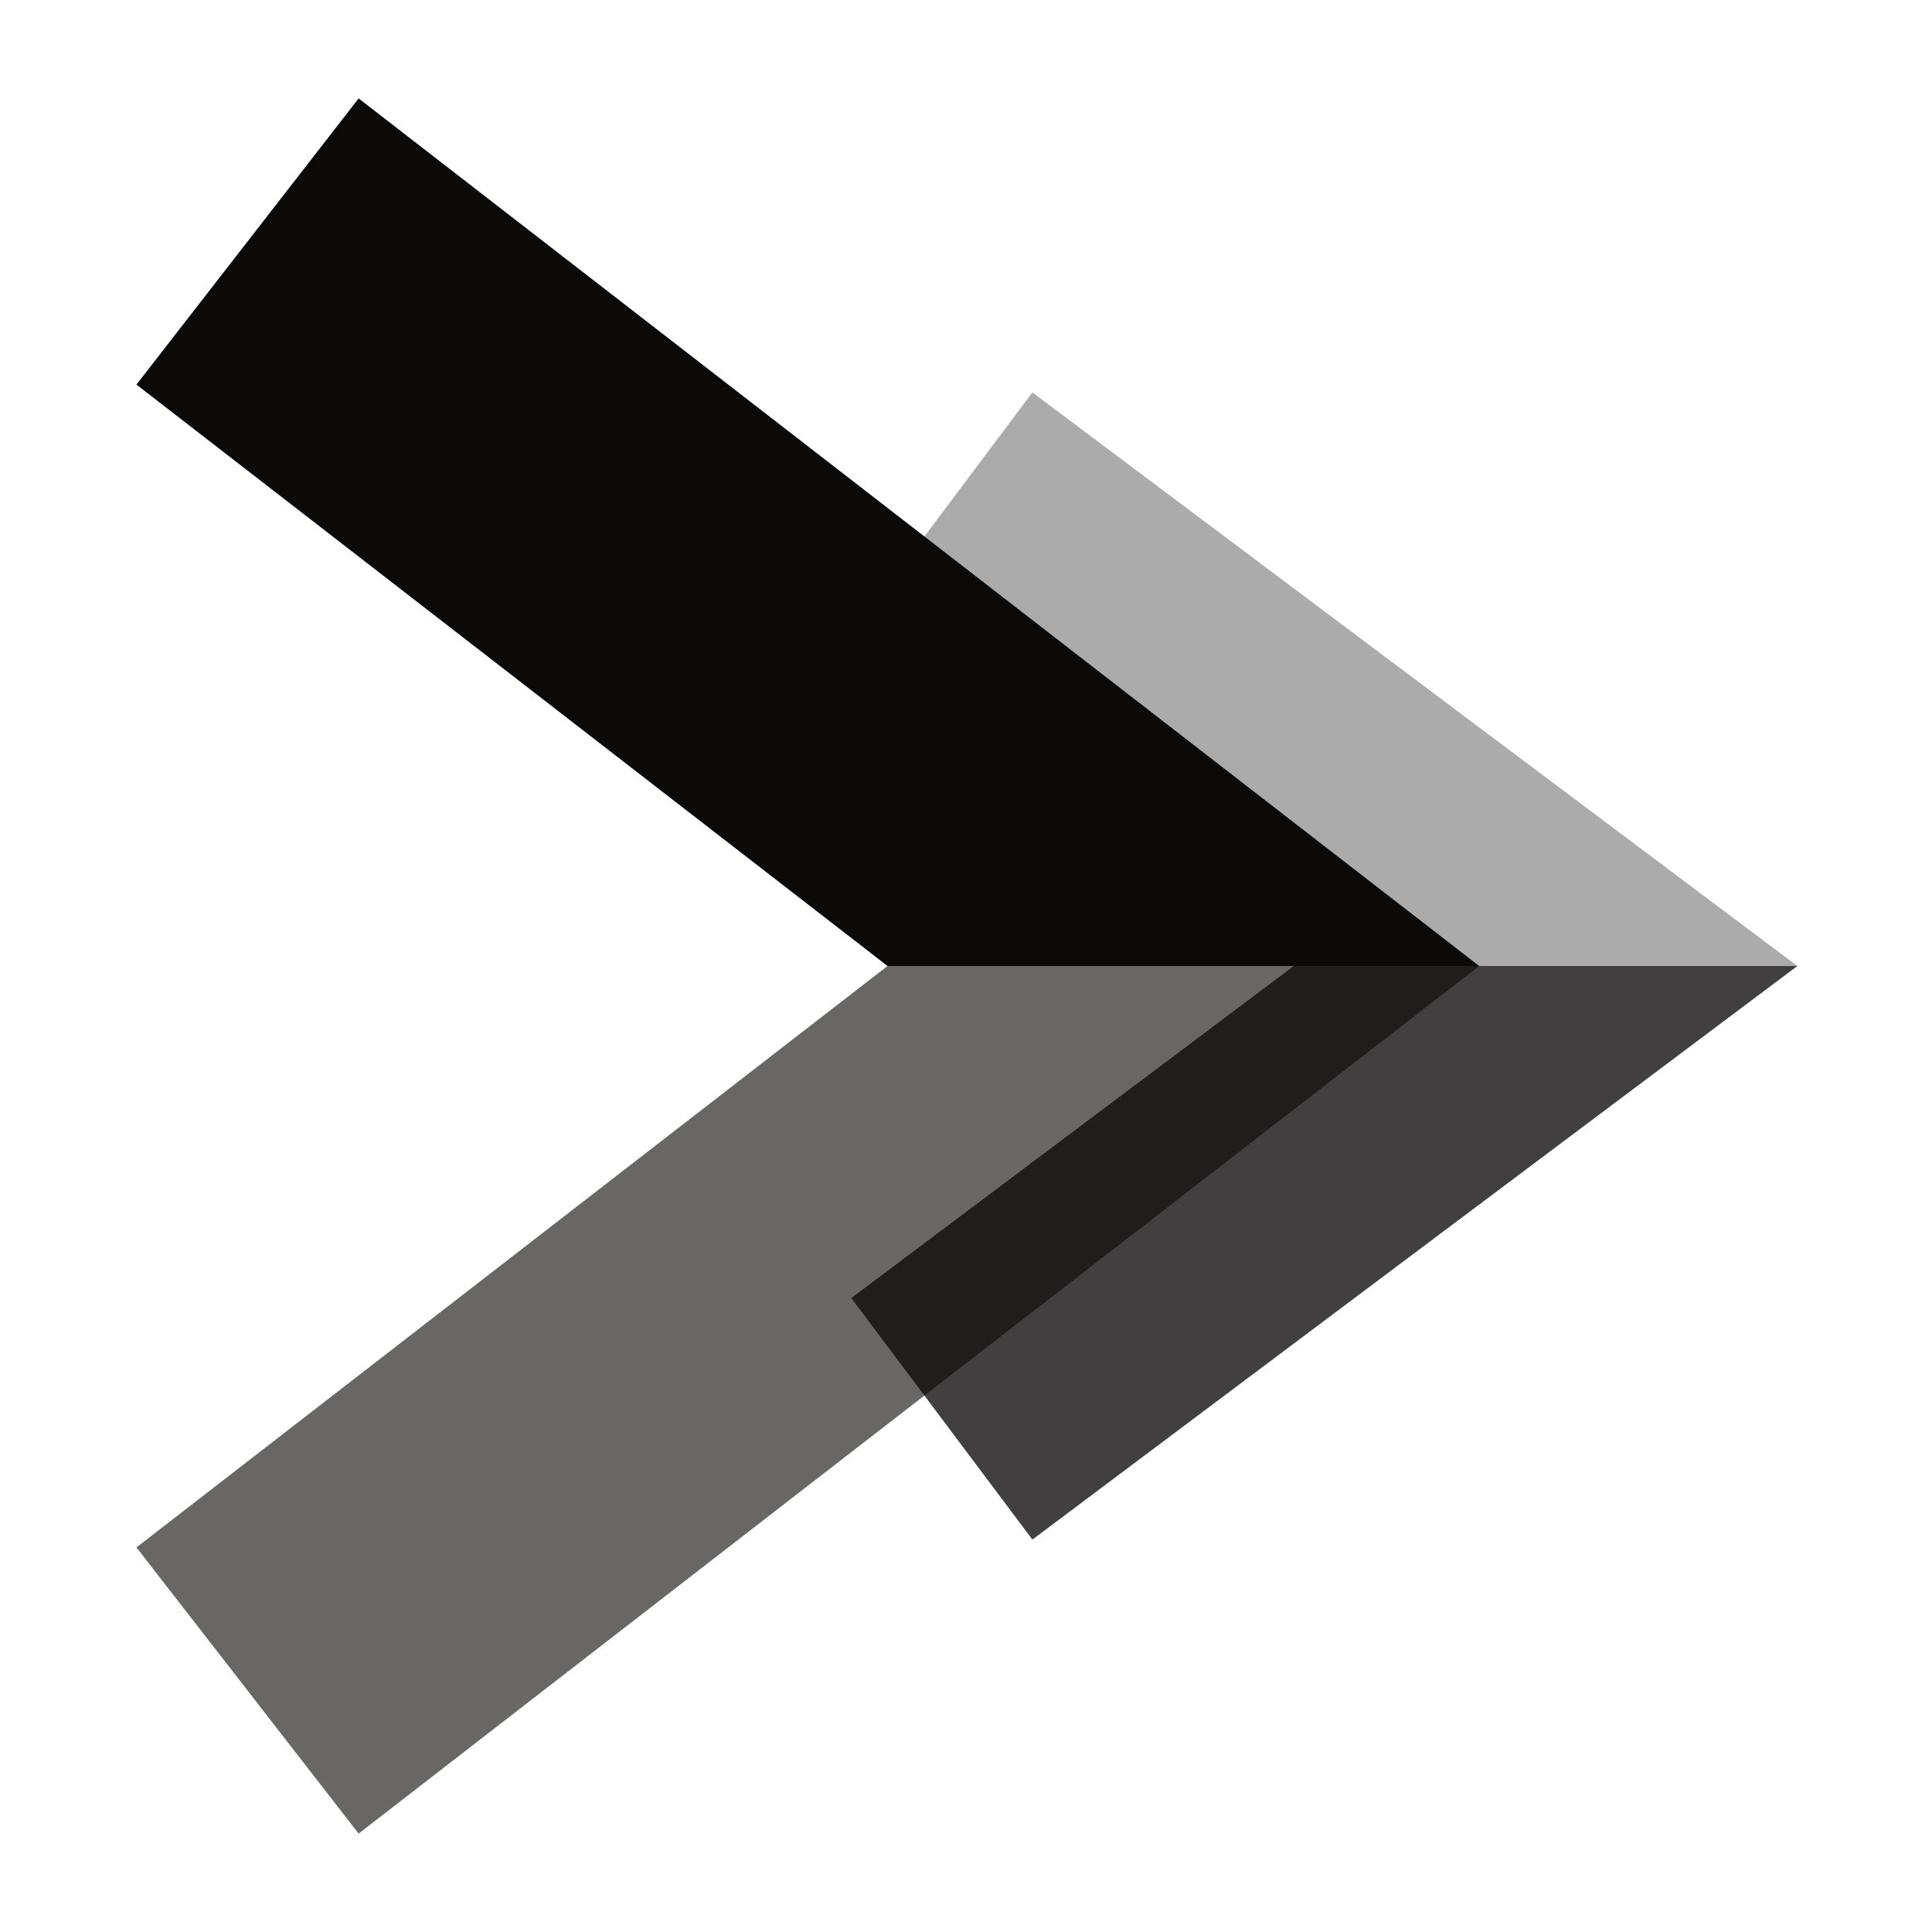
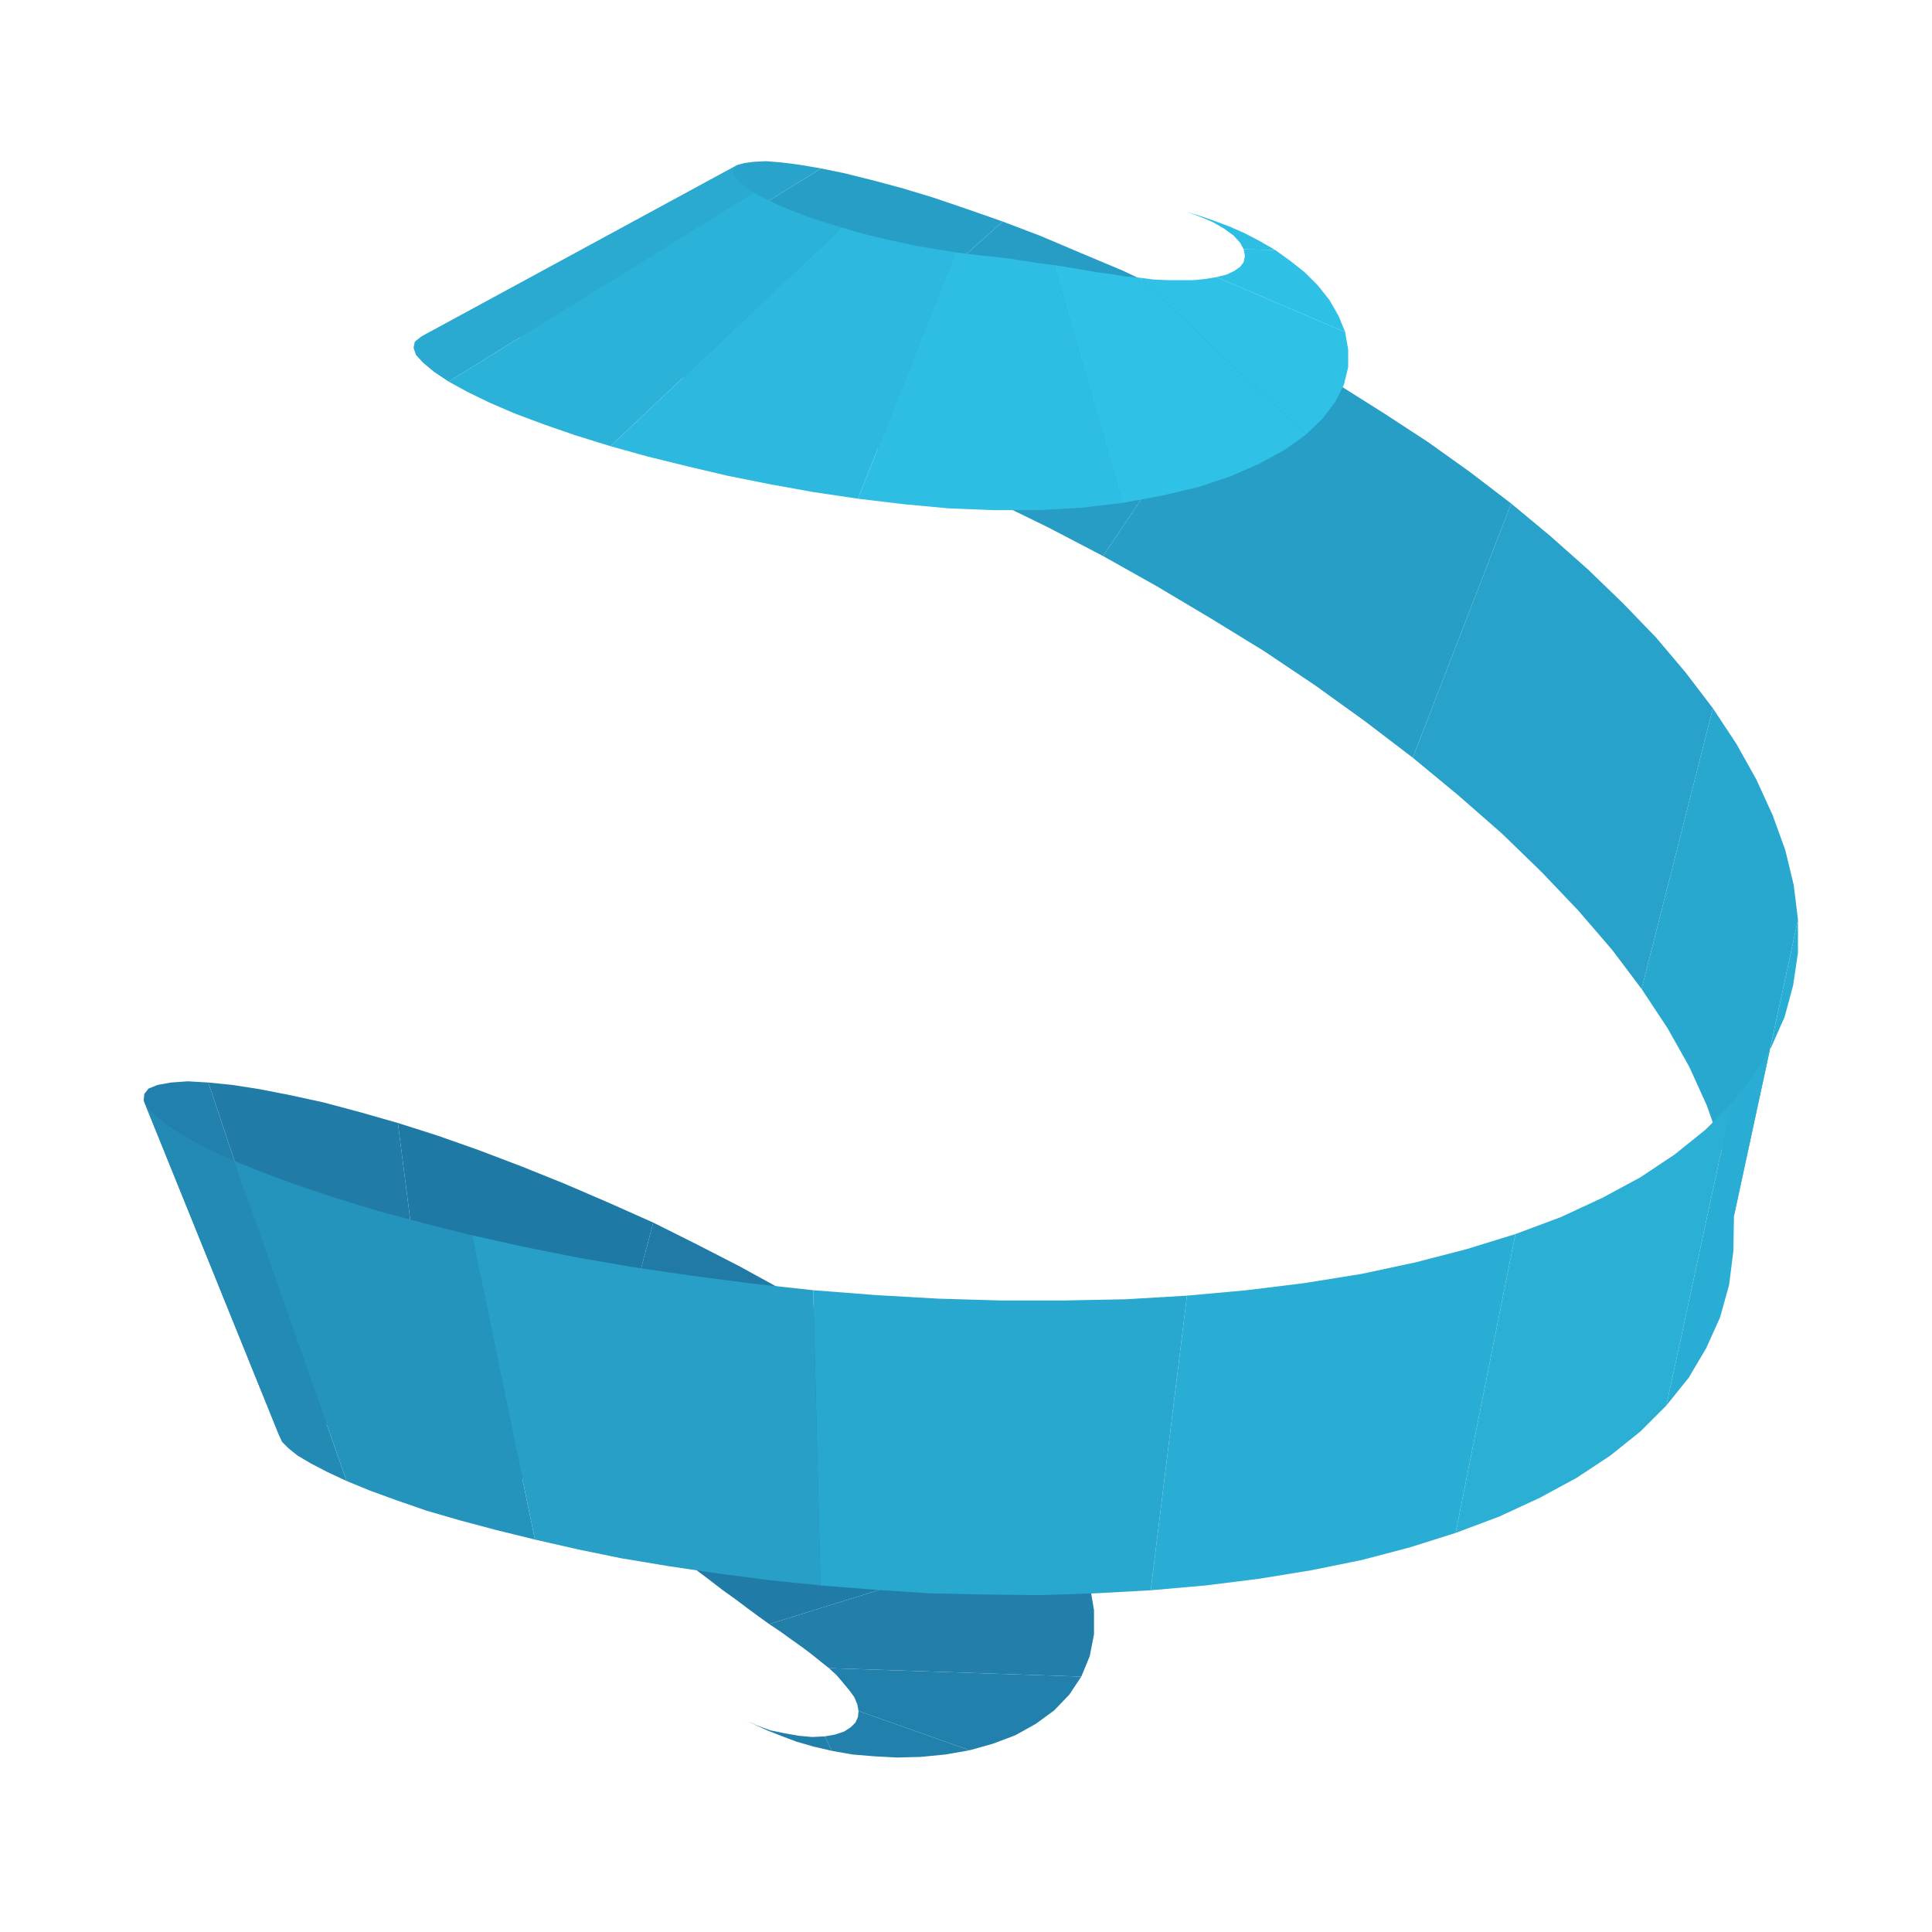
<svg xmlns="http://www.w3.org/2000/svg" viewBox="0 0 32 32" width="32" height="32">
-   <style>@media (prefers-color-scheme:dark){.nv{fill:#f6f7f9}}</style>
-   <path class="nv" d="M2.26 6.37L14.7 16L24.5 16L5.94 1.63Z" fill="#0c0a09" fill-opacity="1" />
-   <path class="nv" d="M14.7 16L2.26 25.63L5.94 30.37L24.5 16Z" fill="#0c0a09" fill-opacity="0.62" />
-   <path class="nv" d="M14.1 10.5L21.43 16L29.77 16L17.1 6.5Z" fill="#0c0a09" fill-opacity="0.34" />
-   <path class="nv" d="M21.43 16L14.1 21.5L17.1 25.5L29.77 16Z" fill="#0c0a09" fill-opacity="0.78" />
+   <path d="M9.59 24.89L9.95 25.07L10.3 25.25L10.63 25.44L10.95 25.62L11.24 25.8L11.5 25.98L14.95 22.62L14.32 22.2L13.65 21.78L12.97 21.37L12.26 20.98L11.54 20.61L10.82 20.25Z" fill="#207aa5" />
+   <path d="M11.5 25.98L11.74 26.16L11.96 26.33L12.17 26.48L12.37 26.63L12.56 26.77L12.74 26.9L17.69 25.36L17.4 24.89L17.03 24.43L16.6 23.96L16.1 23.5L15.55 23.06L14.95 22.62Z" fill="#207ca7" />
+   <path d="M18.27 9.21L19.16 9.71L20.05 10.24L20.93 10.78L21.78 11.35L22.6 11.94L23.4 12.55L25.03 8.34L24.35 7.82L23.65 7.32L22.93 6.85L22.2 6.39L21.47 5.96L20.73 5.55Z" fill="#279ec6" />
+   <path d="M7.28 24L7.66 24.12L8.05 24.25L8.44 24.4L8.83 24.56L9.21 24.72L9.59 24.89L10.82 20.25L10.08 19.92L9.36 19.61L8.64 19.32L7.93 19.05L7.25 18.81L6.59 18.6Z" fill="#1f79a5" />
+   <path d="M13.04 6.84L13.86 7.16L14.71 7.5L15.58 7.89L16.47 8.3L17.37 8.74L18.27 9.21L20.73 5.55L20.01 5.17L19.29 4.81L18.59 4.48L17.9 4.19L17.24 3.91L16.61 3.67Z" fill="#279cc5" />
+   <path d="M12.74 26.9L12.92 27.02L13.1 27.15L13.27 27.27L13.43 27.39L13.58 27.51L13.73 27.63L17.91 27.77L18.05 27.43L18.12 27.07L18.12 26.67L18.05 26.25L17.91 25.81L17.69 25.36Z" fill="#217faa" />
+   <path d="M23.4 12.55L24.15 13.17L24.87 13.8L25.53 14.44L26.14 15.08L26.7 15.73L27.19 16.38L28.37 11.73L27.92 11.14L27.43 10.56L26.88 9.99L26.3 9.43L25.68 8.88L25.03 8.34Z" fill="#28a2ca" />
+   <path d="M5.34 23.58L5.6 23.61L5.89 23.65L6.21 23.72L6.55 23.79L6.9 23.89L7.28 24L6.59 18.6L5.96 18.42L5.36 18.26L4.81 18.14L4.3 18.04L3.85 17.97L3.45 17.93Z" fill="#207ca7" />
+   <path d="M8.97 5.65L9.52 5.76L10.13 5.91L10.79 6.09L11.5 6.31L12.25 6.56L13.04 6.84L16.61 3.67L16.01 3.46L15.45 3.27L14.92 3.11L14.43 2.98L13.99 2.87L13.6 2.79Z" fill="#279ec6" />
+   <path d="M13.73 27.63L13.86 27.75L13.97 27.88L14.07 28L14.15 28.11L14.2 28.23L14.22 28.34L16.06 28.99L16.45 28.88L16.82 28.74L17.16 28.55L17.46 28.33L17.71 28.07L17.91 27.77Z" fill="#2181ac" />
+   <path d="M14.22 28.34L14.21 28.44L14.17 28.53L14.09 28.61L13.98 28.68L13.83 28.73L13.66 28.76L13.78 29L14.12 29.06L14.48 29.09L14.86 29.11L15.25 29.1L15.66 29.06L16.06 28.99Z" fill="#2181ac" />
+   <path d="M13.66 28.76L13.45 28.77L13.23 28.75L13 28.71L12.76 28.66L12.54 28.58L12.35 28.49L12.35 28.49L12.53 28.58L12.73 28.67L12.96 28.76L13.2 28.85L13.48 28.93L13.78 29Z" fill="#2180ab" />
+   <path d="M27.19 16.38L27.62 17.03L27.98 17.67L28.27 18.31L28.49 18.93L28.64 19.55L28.72 20.14L29.78 15.23L29.71 14.66L29.57 14.08L29.36 13.5L29.09 12.91L28.76 12.32L28.37 11.73Z" fill="#29a8cf" />
+   <path d="M4.63 23.79L4.63 23.71L4.68 23.65L4.78 23.61L4.93 23.58L5.12 23.57L5.34 23.58L3.45 17.93L3.11 17.91L2.83 17.93L2.61 17.97L2.46 18.03L2.39 18.12L2.38 18.23Z" fill="#2181ac" />
+   <path d="M6.97 5.58L7.13 5.52L7.37 5.49L7.67 5.49L8.04 5.51L8.47 5.56L8.97 5.65L13.6 2.79L13.25 2.73L12.94 2.69L12.69 2.67L12.49 2.68L12.33 2.7L12.22 2.73Z" fill="#28a3cb" />
+   <path d="M28.72 20.14L28.71 20.72L28.64 21.28L28.49 21.82L28.26 22.33L27.97 22.82L27.6 23.28L28.68 18.28L29.04 17.82L29.34 17.34L29.56 16.84L29.7 16.32L29.78 15.78L29.78 15.23Z" fill="#2aadd4" />
+   <path d="M7.43 6.32L7.19 6.16L7.01 6.01L6.89 5.88L6.85 5.76L6.87 5.66L6.97 5.58L12.22 2.73L12.16 2.79L12.14 2.85L12.17 2.92L12.24 3.01L12.35 3.1L12.49 3.19Z" fill="#2aaad1" />
+   <path d="M5.74 24.53L5.42 24.38L5.15 24.24L4.93 24.11L4.78 23.99L4.67 23.88L4.63 23.79L2.38 18.23L2.45 18.35L2.59 18.5L2.8 18.66L3.09 18.84L3.45 19.03L3.88 19.23Z" fill="#238ab4" />
+   <path d="M19.65 3.51L19.89 3.58L20.12 3.66L20.36 3.75L20.61 3.86L20.86 3.99L21.12 4.14L20.6 4.13L20.54 4.02L20.43 3.9L20.28 3.79L20.09 3.68L19.88 3.59L19.65 3.51Z" fill="#2ebee3" />
+   <path d="M27.6 23.28L27.17 23.71L26.67 24.11L26.11 24.48L25.5 24.81L24.83 25.12L24.11 25.39L25.1 20.44L25.85 20.16L26.54 19.84L27.17 19.5L27.74 19.12L28.25 18.71L28.68 18.28Z" fill="#2bafd5" />
+   <path d="M21.12 4.14L21.37 4.32L21.61 4.51L21.83 4.73L22.02 4.97L22.17 5.23L22.28 5.5L20.15 4.59L20.31 4.55L20.44 4.49L20.54 4.42L20.6 4.34L20.62 4.24L20.6 4.13Z" fill="#2ec0e5" />
+   <path d="M10.11 7.39L9.53 7.21L9.01 7.03L8.53 6.85L8.11 6.67L7.74 6.49L7.43 6.32L12.49 3.19L12.67 3.29L12.88 3.39L13.12 3.49L13.38 3.59L13.65 3.68L13.95 3.77Z" fill="#2bb2d8" />
+   <path d="M8.86 25.5L8.21 25.34L7.61 25.18L7.06 25.02L6.57 24.85L6.13 24.69L5.74 24.53L3.88 19.23L4.38 19.43L4.95 19.64L5.58 19.85L6.27 20.06L7.02 20.26L7.82 20.46Z" fill="#2594bd" />
+   <path d="M22.28 5.5L22.33 5.79L22.33 6.08L22.26 6.37L22.12 6.65L21.91 6.93L21.63 7.2L18.88 4.6L19.11 4.63L19.34 4.64L19.56 4.64L19.77 4.64L19.97 4.62L20.15 4.59Z" fill="#2fc1e6" />
+   <path d="M14.21 8.26L13.47 8.15L12.75 8.02L12.05 7.88L11.37 7.72L10.72 7.56L10.11 7.39L13.95 3.77L14.25 3.86L14.57 3.94L14.89 4.01L15.21 4.08L15.52 4.13L15.83 4.18Z" fill="#2db9df" />
+   <path d="M21.63 7.2L21.28 7.45L20.86 7.68L20.38 7.89L19.84 8.07L19.24 8.21L18.59 8.33L17.46 4.39L17.7 4.43L17.94 4.47L18.17 4.51L18.41 4.54L18.64 4.58L18.88 4.6Z" fill="#2fc1e6" />
+   <path d="M24.11 25.39L23.35 25.63L22.55 25.84L21.71 26.01L20.85 26.15L19.97 26.26L19.06 26.34L19.66 21.46L20.65 21.37L21.62 21.25L22.55 21.1L23.44 20.91L24.29 20.69L25.1 20.44Z" fill="#2aadd4" />
+   <path d="M18.59 8.33L17.91 8.41L17.2 8.45L16.46 8.45L15.71 8.42L14.96 8.35L14.21 8.26L15.83 4.18L16.14 4.22L16.42 4.25L16.7 4.28L16.96 4.32L17.21 4.36L17.46 4.39Z" fill="#2ebee4" />
+   <path d="M13.59 26.26L12.72 26.17L11.88 26.06L11.07 25.94L10.29 25.81L9.56 25.66L8.86 25.5L7.82 20.46L8.67 20.65L9.57 20.83L10.5 20.99L11.46 21.13L12.46 21.26L13.47 21.37Z" fill="#279fc7" />
+   <path d="M19.06 26.34L18.15 26.39L17.23 26.42L16.3 26.41L15.39 26.39L14.48 26.33L13.59 26.26L13.47 21.37L14.5 21.45L15.54 21.51L16.58 21.54L17.62 21.54L18.65 21.52L19.66 21.46Z" fill="#29a8cf" />
</svg>
